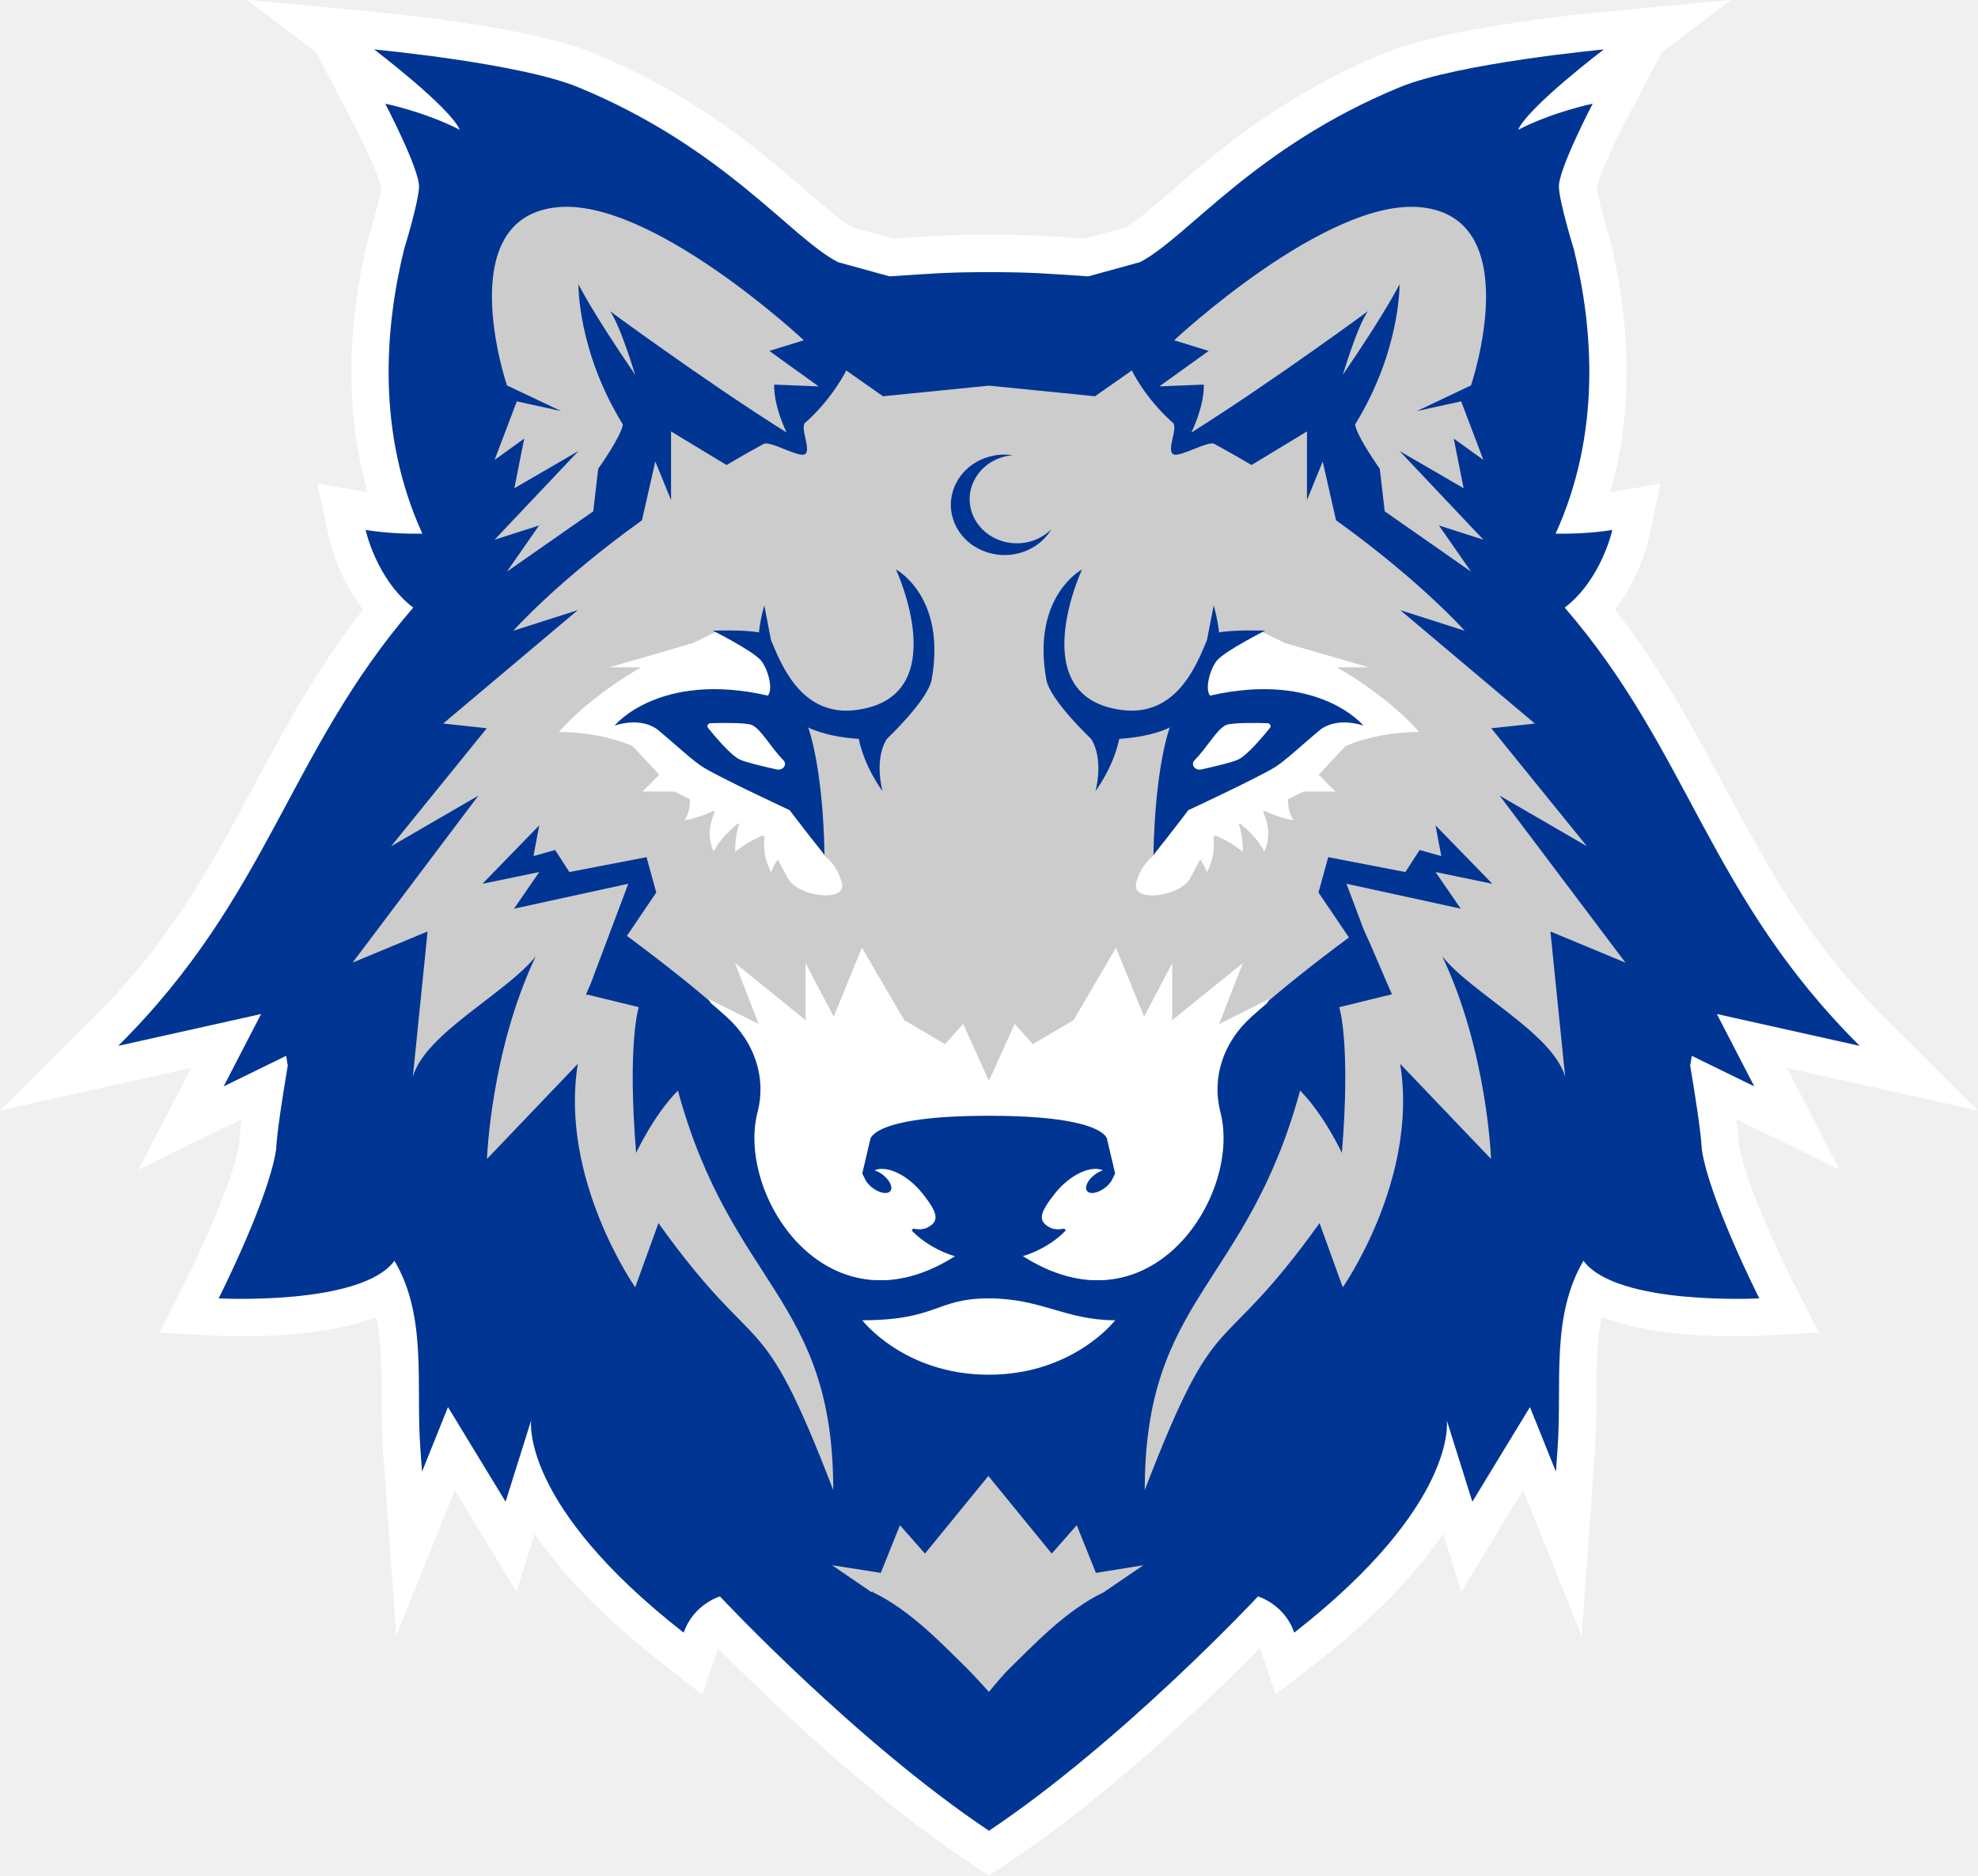
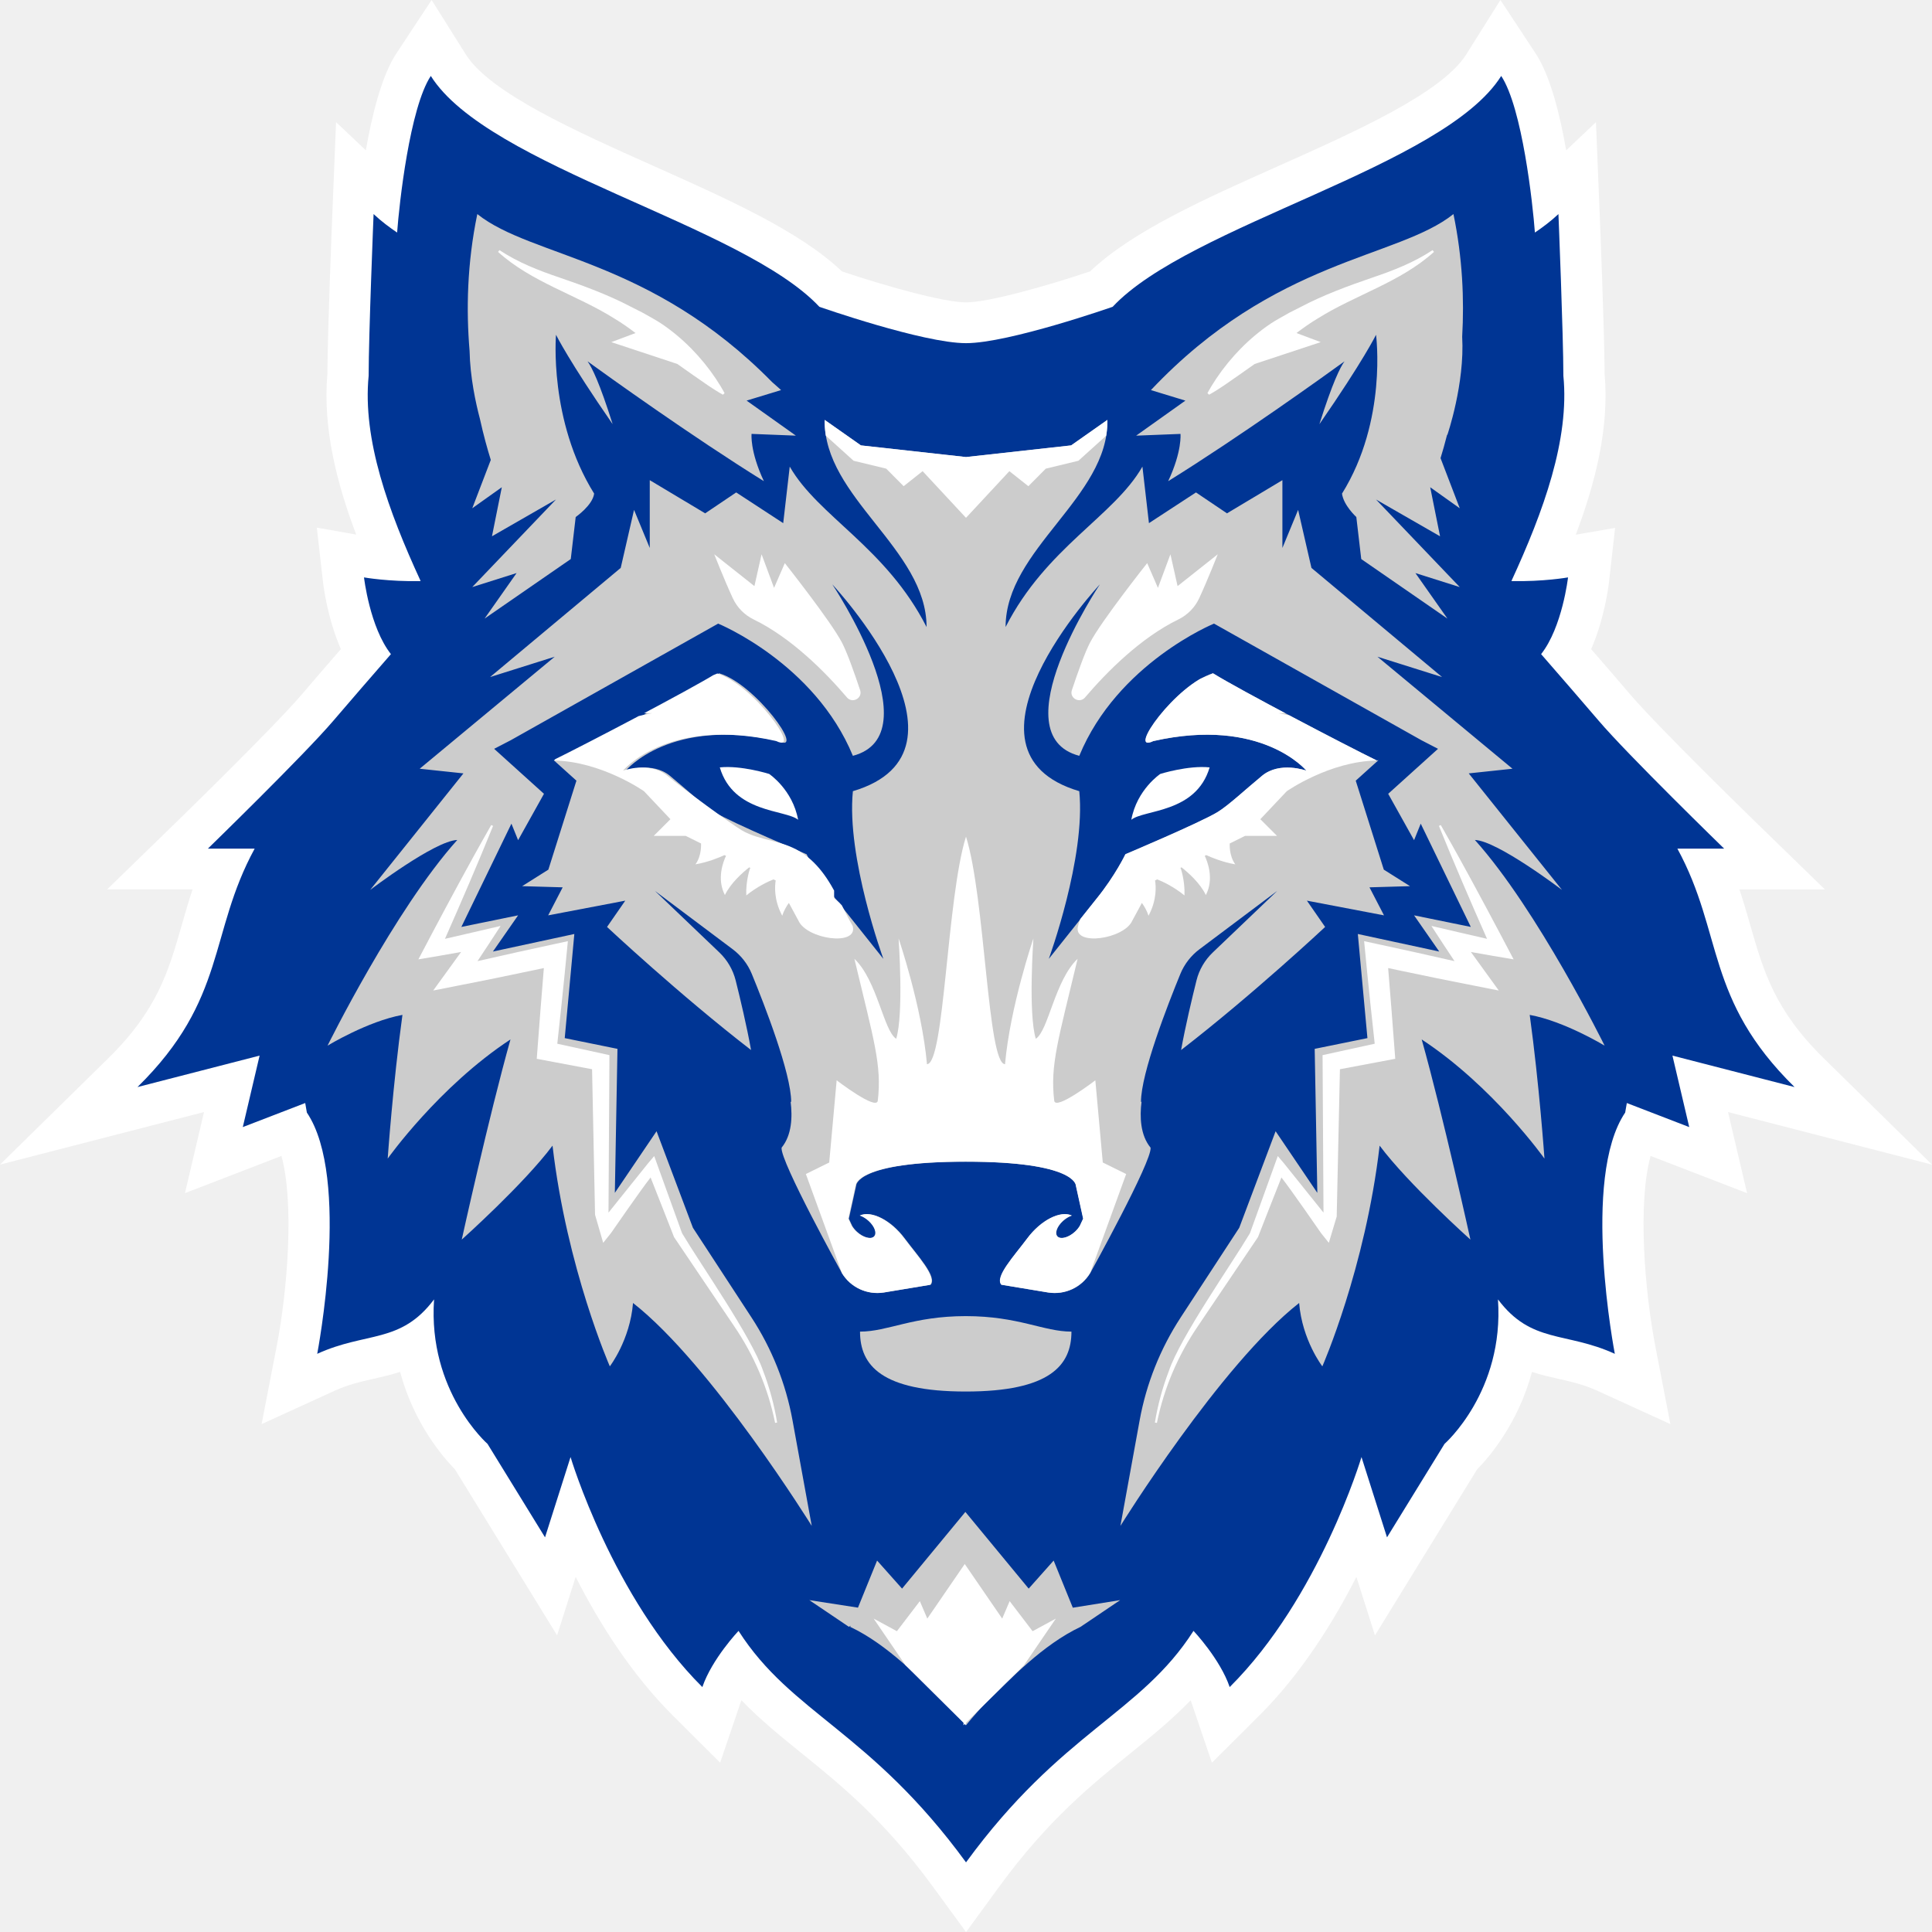
- <svg xmlns="http://www.w3.org/2000/svg" id="Layer_2" viewBox="0 0 958.55 908.96">
+ <svg xmlns="http://www.w3.org/2000/svg" id="Layer_2" data-name="Layer 2" viewBox="0 0 950 950">
  <defs>
    <style>
      .cls-1 {
        fill: #003594;
      }

      .cls-2 {
        fill: #fff;
      }

      .cls-3 {
        fill: none;
      }

      .cls-4 {
        fill: #ccc;
      }

      .cls-5 {
        fill: #123992;
      }

      .cls-6 {
        clip-path: url(#clippath);
      }
    </style>
    <clipPath id="clippath">
-       <path class="cls-3" d="M474.28,600.28c-67.92,56.19-118.16-18.96-107.18-61.24,4.31-16.6-1.19-33.9-15.12-46.39-40.55-36.36-107.97-80.3-107.97-80.3l-37.84,29.78,35.07-56.57-42.45,24.5,35.99-57.16-21.23-2.29,65.51-54.95-31.36,9.98,142.61-101.24,5.98-34.3,31.38,21.91,51.6-5.15,51.6,5.15,31.38-21.91,5.98,34.3,142.61,101.24-31.36-9.98,65.51,54.95-21.23,2.29,35.99,57.16-42.45-24.5,35.07,56.57-37.84-29.78s-67.42,43.95-107.97,80.3c-13.93,12.49-19.43,29.79-15.12,46.39,10.98,42.28-39.26,117.43-107.18,61.24l-5.61-5.66-4.37,5.66Z" />
+       <path class="cls-3" d="M786.95,494.09s-30.93-46.77-61.76-81.09c11.06.37,42.83,24.56,42.83,24.56l-45.86-57.3,21.51-2.29-66.39-55.08,31.78,10-64.24-53.67-6.55-28.53-7.73,18.72v-33.33l-27.25,16.31-15.25-10.28-23.12,15.1-3.21-27.8c-13.98,24.45-47.32,39.67-67.28,78.88,0-38.35,50.73-63.75,50.07-101.82l-17.82,12.53-51.68,5.73-51.68-5.73-17.82-12.53c-.66,38.06,50.07,63.47,50.07,101.82-19.96-39.21-53.3-54.43-67.28-78.88l-3.21,27.8-23.12-15.1-15.25,10.28-27.25-16.31v33.33l-7.73-18.72-6.55,28.53-64.24,53.67,31.78-10-66.39,55.08,21.51,2.29-45.86,57.3s31.77-24.18,42.83-24.56c-30.83,34.32-61.76,81.09-61.76,81.09,0,0,19.74-12.02,36.83-15.13-4.73,34.45-7.25,70.66-7.25,70.66,0,0,41.97-68.9,60.37-58.59-10.67,38.03-23.96,98.43-23.96,98.43,0,0,30.58-27.37,44.64-46.21,7.04,60.45,28.17,108.53,28.17,108.53,0,0,9.93-12.86,11.41-31.16,38.65,30.27,85.85,129.65,85.85,129.65l-9.46-51.93c-3.28-18.01-10.14-35.2-20.18-50.58l-28.79-44.08-17.88-47.47-20.51,30.29,1.29-70.8-25.93-5.28,4.72-51.2-40.03,8.63,12.38-17.8-27.9,5.7,24.62-50.78,3.29,8.12,12.72-22.8-24.33-21.97-.78-.15,109.5-61.57s47.43,19.4,66.25,65.01c39.41-10.37-10.13-84.31-10.13-84.31,0,0,76.7,81.93,10.13,101.7-3.26,32.61,14.99,82.45,14.99,82.45-18.33-12.94-19.11-38.06-37.75-51.43-10.06-7.21-21.55-6.36-30.59-11.75-5.4-3.22-28.29-19.99-36.64-26.86-8.75-7.21-21.75-2.48-21.75-2.48,0,0,21.93-26.62,75.3-14.55,13.37,6.47-11.37-28.07-29.32-33.35-13.91,8.57-63.65,34.57-80.14,42.68l11.23,10.13-13.8,43.75-12.89,8.12,19.93.58-7.14,13.78,37.91-7.23-8.96,12.93s35.35,33.1,70.52,60.29c-2.1-11.69-5.4-25.47-7.53-34-1.31-5.25-4.1-10.03-8.04-13.78l-31.67-30.25,38.26,28.71c4.16,3.12,7.4,7.3,9.37,12.09,6.16,15,19.38,48.85,19.38,63h0c.91,7.43.57,16.37-4.46,22.47-.81,6.59,29.67,61.67,29.67,61.67,4.23,7.05,12.37,10.84,20.55,9.57l22.78-3.78c3.47-3.83-6.23-14.16-12.69-22.83-6.66-8.95-16.3-13.84-21.89-11.24,1.42.48,2.97,1.38,4.36,2.65,3.06,2.78,4.22,6.24,2.59,7.72-1.62,1.48-5.42.42-8.48-2.36-.95-.87-1.72-1.8-2.28-2.72,0,.02,0,.04-.01.06l-.23-.48c-.16-.3-.3-.59-.41-.88l-1.14-2.45,3.61-16.39s0-11.64,54.12-11.64,54.12,11.64,54.12,11.64l3.61,16.39-1.14,2.45c-.11.29-.25.58-.41.88l-.23.48s0-.04-.01-.06c-.56.92-1.32,1.85-2.28,2.72-3.06,2.78-6.85,3.84-8.48,2.36-1.62-1.48-.46-4.94,2.59-7.72,1.39-1.27,2.93-2.17,4.36-2.65-5.59-2.61-15.23,2.28-21.89,11.24-6.43,8.63-16.07,18.91-12.74,22.78l23.09,3.83c8.19,1.26,16.32-2.53,20.55-9.57,0,0,30.48-55.08,29.67-61.67-5.06-6.14-5.38-15.17-4.44-22.62l-.28.15c0-14.15,13.22-48,19.38-63,1.97-4.79,5.21-8.96,9.37-12.09l38.26-28.71-31.67,30.25c-3.93,3.76-6.72,8.53-8.04,13.78-2.15,8.58-5.47,22.5-7.57,34.23,35.27-27.23,70.82-60.52,70.82-60.52l-8.96-12.93,37.91,7.23-7.14-13.78,19.93-.58-12.89-8.12-13.8-43.75,11.19-10.09-.83.16c-16.09-7.89-66.52-34.24-80.54-42.87-17.95,5.27-42.69,39.81-29.32,33.35,53.37-12.07,75.3,14.55,75.3,14.55,0,0-13-4.73-21.75,2.48-8.35,6.87-16.71,14.78-22.11,18-9.04,5.39-45.12,20.61-45.12,20.61,0,0-4.96,10.45-14.1,21.74l-23.65,29.69s18.25-49.84,14.99-82.45c-66.56-19.77,10.13-101.7,10.13-101.7,0,0-49.54,73.94-10.13,84.31,18.82-45.62,66.25-65.01,66.25-65.01l102,57.35,8.15,4.22-24.5,22.12,12.72,22.8,3.28-8.12,24.62,50.78-27.9-5.7,12.38,17.8-40.03-8.63,4.72,51.2-25.93,5.28,1.29,70.8-20.51-30.29-17.88,47.47-28.79,44.08c-10.04,15.37-16.9,32.56-20.18,50.58l-9.46,51.93s47.2-99.38,85.85-129.65c1.48,18.29,11.41,31.16,11.41,31.16,0,0,21.13-48.08,28.17-108.53,14.06,18.84,44.64,46.21,44.64,46.21,0,0-13.29-60.41-23.96-98.43,35.23,23.15,60.37,58.59,60.37,58.59,0,0-2.52-36.22-7.25-70.66,17.1,3.11,36.83,15.13,36.83,15.13Z" />
    </clipPath>
  </defs>
  <g id="Logos">
    <g>
-       <path class="cls-2" d="M469.2,902.22c-49.67-33.23-98.95-80.93-121.25-103.53l-7.57,22.52-20.18-15.76c-26.84-20.96-47.3-41.8-61.07-62.2l-8.81,28.01-29.89-49.1-28.41,70.64-6.41-90.07c-.63-8.9-.67-17.71-.7-26.22-.05-13.51-.1-26.54-2.6-38.29-15.76,6.18-37.56,9.3-65.23,9.3-7.17,0-11.88-.25-12.08-.26l-27.76-1.47,12.55-24.8c6.29-12.45,23.13-48.39,26.02-66.07v-.22c.13-1.84.33-5.03,1.3-12.35l-50.01,24.45,25.51-49.29L0,538.15l44.5-44.19c38.33-38.06,57.88-74.57,78.58-113.22,14.88-27.79,30.21-56.4,52.85-85.27-12.01-15.57-15.96-32.47-16.47-34.85l-5.68-26.41,24.32,4.35c-10.46-37.13-10.49-78.76.12-122.06l.13-.53.16-.52c2.99-9.68,5.79-20.6,6.36-24.68-1.22-4.99-7.61-19.46-14.24-32.12l-17.39-33.25L119.83,0l63.18,5.91c7.5.7,74.13,7.22,104.17,19.62,49.91,20.61,80.92,47.4,103.57,66.96,8.82,7.62,16.54,14.29,22.23,17.63l19.99,5.5c1.99-.13,3.85-.26,5.6-.37,14.5-.97,22.49-1.5,40.7-1.5s26.19.53,40.7,1.5c1.75.12,3.61.24,5.6.37l19.99-5.5c5.69-3.34,13.41-10.01,22.23-17.63,22.65-19.56,53.66-46.36,103.57-66.96,30.04-12.41,96.67-18.92,104.17-19.62l63.22-5.92-33.44,25.39-17.4,33.25c-6.62,12.67-13.02,27.14-14.24,32.12.56,4.04,3.36,14.98,6.36,24.67l.16.52.13.53c10.6,43.31,10.58,84.94.11,122.07l24.26-4.24-5.62,26.29c-.51,2.39-4.47,19.29-16.47,34.85,22.64,28.87,37.97,57.48,52.85,85.27,20.7,38.65,40.25,75.16,78.58,113.22l44.5,44.19-92.6-20.64,25.51,49.3-50.01-24.45c.97,7.32,1.17,10.51,1.28,12.35v.22c2.9,17.68,19.74,53.62,26.03,66.07l12.54,24.8-27.75,1.48c-.2.01-4.91.26-12.08.26-27.67,0-49.48-3.12-65.23-9.3-2.51,11.76-2.55,24.78-2.6,38.29-.03,8.52-.06,17.33-.7,26.22l-6.41,90.06-28.41-70.64-29.89,49.1-8.81-28.02c-13.77,20.39-34.23,41.24-61.07,62.2l-20.18,15.76-7.57-22.52c-22.31,22.6-71.58,70.3-121.25,103.53l-10.08,6.74-10.08-6.74Z" />
-       <path class="cls-1" d="M479.27,131.88c-20.79,0-27.33.69-48.16,2.04l-24.98-6.87c-23.08-11.88-54.97-55.48-125.87-84.76-28.4-11.73-98.94-18.33-98.94-18.33,0,0,36.51,27.72,41.5,38.94-17.25-8.86-36.13-12.65-36.13-12.65,0,0,16.71,31.94,16.38,40.39-.31,7.73-7.25,30.16-7.25,30.16-9.36,38.24-13.37,89.05,8.84,137.79-15.41.37-27.48-1.79-27.48-1.79,0,0,5.13,23.86,23.06,37.64-60.74,70.39-69.72,139.64-142.97,212.38l69.26-15.44-18.15,35.07,30.28-14.8c.28,1.56.54,3.12.8,4.67-5.98,35.51-5.37,38.92-5.68,40.93-3.72,24.26-27.83,71.93-27.83,71.93,0,0,68.99,3.67,85.22-18.21,15.95,27.14,10.3,59.43,12.51,90.49l.83,11.7,12.59-31.3,27.91,45.85,12.38-39.38s-5.67,40.68,73.95,102.85c4.63-13.79,17.55-17.57,17.55-17.57,0,0,65.6,70.23,130.37,113.56,64.77-43.33,130.37-113.56,130.37-113.56,0,0,12.92,3.79,17.55,17.57,79.61-62.17,73.95-102.85,73.95-102.85l12.38,39.38,27.91-45.85,12.59,31.3.83-11.7c2.21-31.06-3.44-63.35,12.51-90.49,16.23,21.88,85.22,18.21,85.22,18.21,0,0-24.11-47.66-27.83-71.93-.31-2.02.3-5.43-5.68-40.93.26-1.55.53-3.11.8-4.67l30.28,14.8-18.15-35.07,69.26,15.44c-73.25-72.74-82.23-141.98-142.97-212.38,17.93-13.77,23.06-37.64,23.06-37.64,0,0-12.07,2.16-27.48,1.79,22.21-48.74,18.21-99.55,8.84-137.79,0,0-6.94-22.43-7.25-30.16-.34-8.45,16.38-40.39,16.38-40.39,0,0-18.88,3.8-36.13,12.65,4.99-11.22,41.5-38.94,41.5-38.94,0,0-70.55,6.6-98.94,18.33-70.9,29.28-102.78,72.88-125.87,84.76l-24.98,6.87c-20.83-1.35-27.38-2.04-48.16-2.04Z" />
-       <polygon class="cls-5" points="479.27 826.27 479.27 826.27 479.27 826.27 479.27 826.27" />
-       <path class="cls-4" d="M787.69,466.47l-60.94-80.9h0s42.26,24.5,42.26,24.5l-46.34-57.16,21.13-2.29-65.22-54.95,31.22,9.98s-21.35-24.08-62.35-53.54l-6.46-28.46-7.62,18.67v-33.25l-26.89,16.27c-5.78-3.43-11.8-6.85-18.05-10.26-2.98-1.62-16.73,6.68-19.81,5.07-3.75-1.95,3.13-13.81-.78-15.74-13.08-11.79-19.37-24.88-19.37-24.88l-17.82,12.5-51.37-5.15-51.37,5.15-17.82-12.5s-6.3,13.09-19.37,24.88c-3.91,1.92,2.97,13.78-.78,15.74-3.09,1.61-16.83-6.69-19.81-5.07-6.25,3.4-12.27,6.83-18.05,10.26l-26.89-16.27v33.25h0l-7.62-18.67-6.46,28.46c-41,29.47-62.35,53.54-62.35,53.54l31.22-9.98-65.22,54.95,21.13,2.29-46.34,57.16,42.26-24.5h0s-60.94,80.9-60.94,80.9l36.34-15.1-7.15,70.49c5.89-21.07,45.39-40.61,59.57-58.45-21.85,45.98-23.64,98.2-23.64,98.2l44.04-46.1c-9.07,55.69,27.8,108.28,27.8,108.28l11.26-31.08c50.1,69.82,48.48,35.24,84.71,129.35,0-93.57-49.39-98.56-75.29-193.59-11.79,11.97-20.24,30.22-20.24,30.22-4.36-53.26,1.27-70.63,1.27-70.63l-25.01-6.12-.58.85.34-.91-.28-.07c.78-1.76,1.52-3.47,2.23-5.11l18.23-48.44-55.37,12.07,12.22-17.75-27.53,5.69,27.53-28.31-2.79,14.88,10.49-2.94,6.89,10.68,37.41-7.21,4.71,17.13-14.23,21c16.83,12.48,34.46,26.3,48.75,39.17,13.86,12.49,19.35,29.79,15.05,46.39-10.94,42.28,39.09,117.43,106.7,61.24l4.66-10.37,5.28,10.37c67.61,56.19,117.63-18.96,106.7-61.24-4.29-16.6,1.19-33.9,15.05-46.39,13.99-12.6,31.2-26.12,47.71-38.4l-14.75-21.77,4.71-17.13,37.41,7.21,6.89-10.68,10.49,2.94-2.79-14.88,27.53,28.31-27.53-5.69,12.22,17.75-55.37-12.07,8.38,22.27c3.72,7.88,7.71,17.8,13.65,31.29l-1.71.42.21.56-.36-.53-23.67,5.8s5.64,17.37,1.27,70.63c0,0-8.45-18.25-20.24-30.22-25.91,95.03-75.29,100.02-75.29,193.59,36.23-94.11,34.61-59.53,84.71-129.35l11.26,31.08s36.87-52.59,27.8-108.28l44.04,46.1s-1.79-52.22-23.64-98.2c14.18,17.84,53.68,37.38,59.57,58.45l-7.15-70.49,36.34,15.1Z" />
-       <path class="cls-2" d="M687.66,354.65c-15.85-18.11-39.82-31.27-39.82-31.27h15.52l-40.76-11.8-12.26-5.99-18.63,8.94-21.83,33.38-10.22,59.25v6.88l-.18.24s-7.11,5-8.93,13.95c-1.95,9.57,22.45,6.01,26.42-3.07l4.64-8.69c1.29,1.83,2.47,3.94,3.22,6.28,4.19-7.9,3.59-14.79,3.16-17.3l1.06-.53c2.4.97,7.83,3.44,13.21,7.87.29-7.4-1.89-13.47-1.89-13.47l-.62.24,1.09-.54c3.3,2.63,9.02,7.75,11.79,13.58,4.08-7.93.79-16.43-.53-19.23l.73-.37c2.37,1.1,7.91,3.47,14.09,4.53-3.15-4.33-2.7-10.23-2.7-10.23h0l7.43-3.72h15.52l-8.1-8.18,12.82-13.74s12.82-6.6,35.77-7Z" />
-       <path class="cls-2" d="M270.89,354.65c15.85-18.11,39.82-31.27,39.82-31.27h-15.52s40.76-11.8,40.76-11.8l12.26-5.99,18.63,8.94,21.83,33.38,10.22,59.25v6.88s.18.24.18.24c0,0,7.11,5,8.93,13.95,1.95,9.57-22.45,6.01-26.42-3.07l-4.64-8.69c-1.29,1.83-2.47,3.94-3.22,6.28-4.19-7.9-3.59-14.79-3.16-17.3l-1.06-.53c-2.4.97-7.83,3.44-13.21,7.87-.29-7.4,1.89-13.47,1.89-13.47l.62.24-1.09-.54c-3.3,2.63-9.02,7.75-11.79,13.58-4.08-7.93-.79-16.43.53-19.23l-.73-.37c-2.37,1.1-7.91,3.47-14.09,4.53,3.15-4.33,2.7-10.23,2.7-10.23h0l-7.43-3.72h-15.52s8.1-8.18,8.1-8.18l-12.82-13.74s-12.82-6.6-35.77-7Z" />
+       <path class="cls-2" d="M458.57,927.51c-23.76-32.52-45.28-49.94-64.27-65.3-10.38-8.4-20.42-16.52-29.75-26.19l-10.44,30.71-23.13-23.03c-20.77-20.67-36.61-46.09-47.91-68.33l-9.14,28.75-50.22-81.61c-5.88-5.98-20.14-22.49-26.98-47.93-4.49,1.45-8.83,2.44-12.88,3.36-6.52,1.48-12.68,2.89-19.37,5.94l-35.85,16.38,7.44-38.35c5.33-27.61,8.67-70.49,2.32-93.52l-47.44,18.29,9.37-39.87L0,572.66l53.3-52.35c24.09-23.66,29.61-42.9,36-65.17,1.62-5.64,3.32-11.59,5.4-17.81h-42.02l35.31-34.34c.47-.45,46.95-45.7,60.44-61.57,4.08-4.8,12.21-14.2,19.18-22.24-6.54-14.99-8.52-30.73-8.78-33.02l-3.05-26.72,19.37,3.43c-9.64-25.47-16.5-52.67-14.16-78.98.07-20.84,2.35-77.04,2.45-79.45l1.81-44.39,14.64,13.86c3.07-17.58,7.82-36.7,14.94-47.52L212.23,0l16.82,26.77c11.91,18.96,54.62,38.02,92.3,54.84,36.87,16.46,71.81,32.06,92.67,51.85,20.06,6.77,49.74,15.23,60.99,15.23s40.93-8.46,60.99-15.23c20.85-19.8,55.8-35.4,92.67-51.85,37.68-16.82,80.39-35.88,92.3-54.84l16.82-26.77,17.39,26.41c7.12,10.82,11.88,29.94,14.94,47.52l14.64-13.86,1.81,44.39c.1,2.42,2.38,58.62,2.45,79.45,2.34,26.32-4.53,53.53-14.18,79.01l19.33-3.33-2.99,26.59c-.26,2.29-2.24,18.03-8.78,33.02,6.98,8.05,15.12,17.45,19.18,22.24,13.49,15.87,59.98,61.11,60.44,61.57l35.31,34.34h-42.02c2.07,6.22,3.78,12.16,5.4,17.81,6.39,22.27,11.91,41.5,36,65.16l53.3,52.35-100.31-25.85,9.37,39.87-47.44-18.29c-6.36,23.03-3.01,65.91,2.32,93.53l7.4,38.32-35.8-16.35c-6.69-3.06-12.85-4.46-19.37-5.94-4.05-.92-8.39-1.91-12.88-3.36-6.84,25.44-21.1,41.94-26.98,47.93l-50.22,81.61-9.14-28.75c-11.31,22.24-27.14,47.66-47.91,68.33l-23.13,23.03-10.44-30.71c-9.33,9.67-19.37,17.79-29.75,26.19-18.99,15.36-40.51,32.77-64.27,65.3l-16.43,22.49-16.43-22.49Z" />
+       <path class="cls-1" d="M475,168.74c-21.07,0-72.1-17.88-72.1-17.88-37.83-40.44-162.94-68.74-191.07-113.52-10.35,15.72-15.52,62.76-16.56,77.01-3.5-2.36-7.8-5.53-11.57-9.09,0,0-2.43,59.65-2.43,79.54v-.02c-3.08,31.28,9.75,66.62,25.57,100.94-15.62.37-27.85-1.8-27.85-1.8,0,0,2.8,24.5,13.24,37.73-6.6,7.56-22.2,25.54-28.26,32.68-14.27,16.78-61.75,62.96-61.75,62.96h23c-22.79,41.84-13.5,73.91-57.62,117.24l60.05-15.47-8.26,35.15,30.69-11.83c.28,1.56.55,3.13.81,4.69,21.83,32.31,5.09,118.63,5.09,118.63,24.17-11.04,41.01-4.84,57.46-26.77-3.14,45.3,26.28,71.05,26.28,71.05l28.28,45.96,12.55-39.48s20.64,69.15,64.81,113.11c4.7-13.82,17.79-27.64,17.79-27.64,26.15,40.91,64.66,49.22,111.86,113.83,47.19-64.6,85.71-72.91,111.86-113.83,0,0,13.09,13.82,17.79,27.64,44.17-43.96,64.81-113.11,64.81-113.11l12.55,39.48,28.28-45.96s29.42-25.75,26.28-71.05c16.45,21.93,33.29,15.72,57.46,26.77,0,0-16.75-86.32,5.09-118.63.26-1.56.53-3.12.81-4.69l30.69,11.83-8.26-35.15,60.05,15.47c-44.12-43.33-34.83-75.41-57.62-117.24h23s-47.48-46.17-61.75-62.96c-6.06-7.13-21.66-25.11-28.26-32.68,10.44-13.23,13.24-37.73,13.24-37.73,0,0-12.23,2.17-27.85,1.8,15.82-34.32,28.64-69.66,25.56-100.94v.02c0-19.89-2.43-79.54-2.43-79.54-3.76,3.56-8.06,6.73-11.57,9.09-1.05-14.24-6.22-61.29-16.56-77.01-28.13,44.78-153.24,73.08-191.07,113.52,0,0-51.03,17.88-72.1,17.88Z" />
+       <polygon class="cls-5" points="475 854.75 475 854.75 475 854.75 475 854.75" />
+       <g>
+         <path class="cls-4" d="M475.13,571.23c-54.12,0-54.12,11.64-54.12,11.64l-3.61,16.39,1.14,2.45c.11.29.25.58.41.88l.23.48s0-.04.01-.06c.56.92,1.32,1.85,2.28,2.72,3.06,2.78,6.85,3.84,8.48,2.36,1.62-1.48.46-4.94-2.59-7.72-1.39-1.27-2.93-2.17-4.36-2.65,5.59-2.61,15.23,2.28,21.89,11.24,6.43,8.63,16.07,18.91,12.74,22.78l-23.09,3.83c-8.19,1.26-16.32-2.53-20.55-9.57,0,0-30.48-55.08-29.67-61.67,5.06-6.14,5.38-15.17,4.44-22.62l.28.15c0-14.15-13.22-48-19.38-63-1.97-4.79-5.21-8.96-9.37-12.09l-38.26-28.71,31.67,30.25c3.93,3.76,6.72,8.53,8.04,13.78,2.15,8.58,5.47,22.5,7.57,34.23-35.27-27.23-70.82-60.52-70.82-60.52l8.96-12.93-37.91,7.23,7.14-13.78-19.93-.58,12.89-8.12,13.8-43.75-11.19-10.09.83.16c16.09-7.89,66.52-34.24,80.54-42.87,17.95,5.27,42.69,39.81,29.32,33.35-53.37-12.07-75.3,14.55-75.3,14.55,0,0,13-4.73,21.75,2.48,8.35,6.87,16.71,14.78,22.11,18,9.04,5.39,45.12,20.61,45.12,20.61,0,0,4.96,10.45,14.1,21.74l23.65,29.69s-18.25-49.84-14.99-82.45c66.56-19.77-10.13-101.7-10.13-101.7,0,0,49.54,73.94,10.13,84.31-18.82-45.62-66.25-65.01-66.25-65.01l-102,57.35-8.15,4.22,24.5,22.12-12.72,22.8-3.28-8.12-24.62,50.78,27.9-5.7-12.38,17.8,40.03-8.63-4.72,51.2,25.93,5.28-1.29,70.8,20.51-30.29,17.88,47.47,28.79,44.08c10.04,15.37,16.9,32.56,20.18,50.58l9.46,51.93s-49.23-79.34-87.88-109.61c-1.48,18.29-11.41,31.16-11.41,31.16,0,0-21.13-48.08-28.17-108.53-14.06,18.84-44.64,46.21-44.64,46.21,0,0,13.29-60.41,23.96-98.43-35.23,23.15-60.37,58.59-60.37,58.59,0,0,2.52-36.22,7.25-70.66-17.1,3.11-36.83,15.13-36.83,15.13,0,0,32.96-66.82,63.79-101.14-11.06.37-42.83,24.56-42.83,24.56l45.86-57.3-21.51-2.29,66.39-55.08-31.78,10,64.24-53.67,6.55-28.53,7.73,18.72v-33.33s27.25,16.31,27.25,16.31l15.25-10.28,23.12,15.1,3.21-27.8c13.98,24.45,47.32,39.67,67.28,78.88,0-38.35-50.73-63.75-50.07-101.82l17.82,12.53,51.68,5.73s51.68-5.73,51.68-5.73l17.82-12.53c.66,38.06-50.07,63.47-50.07,101.82,19.96-39.21,53.3-54.43,67.28-78.88l3.21,27.8,23.12-15.1,15.25,10.28,27.25-16.31v33.33l7.73-18.72,6.55,28.53,64.24,53.67-31.78-10,66.39,55.08-21.51,2.29,45.86,57.3s-31.77-24.18-42.83-24.56c30.83,34.32,63.79,101.14,63.79,101.14,0,0-19.74-12.02-36.83-15.13,4.73,34.45,7.25,70.66,7.25,70.66,0,0-25.14-35.44-60.37-58.59,10.67,38.03,23.96,98.43,23.96,98.43,0,0-30.58-27.37-44.64-46.21-7.04,60.45-28.17,108.53-28.17,108.53,0,0-9.93-12.86-11.41-31.16-38.65,30.27-87.88,109.61-87.88,109.61l9.46-51.93c3.28-18.01,10.14-35.2,20.18-50.58l28.79-44.08,17.88-47.47,20.51,30.29-1.29-70.8,25.93-5.28-4.72-51.2,40.03,8.63-12.38-17.8,27.9,5.7-24.62-50.78-3.28,8.12-12.72-22.8,24.5-22.12-8.15-4.22-102-57.35s-47.43,19.4-66.25,65.01c-39.41-10.37,10.13-84.31,10.13-84.31,0,0-76.7,81.93-10.13,101.7,3.26,32.61-14.99,82.45-14.99,82.45l23.65-29.69c9.14-11.3,14.1-21.74,14.1-21.74,0,0,36.08-15.22,45.12-20.61,5.4-3.22,13.77-11.13,22.11-18,8.75-7.21,21.75-2.48,21.75-2.48,0,0-21.93-26.62-75.3-14.55-13.37,6.47,11.37-28.07,29.32-33.35,14.02,8.64,64.45,34.98,80.54,42.87l.83-.16-11.19,10.09,13.8,43.75,12.89,8.12-19.93.58,7.14,13.78-37.91-7.23,8.96,12.93s-35.55,33.29-70.82,60.52c2.1-11.74,5.43-25.65,7.57-34.23,1.31-5.25,4.1-10.03,8.04-13.78l31.67-30.25-38.26,28.71c-4.16,3.12-7.4,7.3-9.37,12.09-6.16,15-19.38,48.85-19.38,63l.28-.15c-.94,7.46-.62,16.48,4.44,22.62.81,6.59-29.67,61.67-29.67,61.67-4.23,7.05-12.37,10.84-20.55,9.57l-23.09-3.83c-3.33-3.87,6.31-14.15,12.74-22.78,6.66-8.95,16.3-13.84,21.89-11.24-1.42.48-2.97,1.38-4.36,2.65-3.06,2.78-4.22,6.24-2.59,7.72,1.62,1.48,5.42.42,8.48-2.36.95-.87,1.72-1.8,2.28-2.72,0,.02,0,.04.01.06l.23-.48c.16-.3.3-.59.41-.88l1.14-2.45-3.61-16.39s0-11.64-54.12-11.64h.26Z" />
+         <path class="cls-2" d="M375.25,674.13c-5.66-16.69-30.57-52.12-39.86-67.71-1.15-3.29-13.4-36.97-13.7-37.96l-3.04,3.57s-19.18,23.96-19.44,24.24l.44-74.07.02-3.37c-.58-.12-17.52-3.84-25.64-5.61.73-6.77,2.12-19.63,2.12-19.63,1.09-10.15,2.09-20.6,3.08-30.8,0,0-7.06,1.53-7.06,1.53-11.48,2.44-25.45,5.57-36.89,8.18,0,0-.46.11-.5.12,1.82-2.72,3.64-5.45,5.43-8.2,0,0,5.95-9.12,5.95-9.12-8.86,2.11-18.29,4.22-27.36,6.34,7.96-17.97,16.54-37.89,23.65-55.51,0,0-.91-.43-.91-.43-2.1,3.64-6.3,11.13-8.33,14.8-8.68,15.7-19.17,35.36-27.48,51.23,6.94-1.13,14-2.37,21-3.62-2.22,3.07-4.43,6.14-6.66,9.21l-7.06,9.74,12.06-2.38c11.49-2.23,25.64-5.13,37.03-7.54,0,0,2.71-.58,5.32-1.14-1.1,12.91-2.27,28.71-3.17,40.43l-.32,4.2c1.44.27,19.42,3.66,27.2,5.13l1.47,71.56s3.05,10.65,4,13.8l3.81-4.76s15.11-21.88,19.5-27.37c3.58,9.11,11.58,29.31,11.53,29.32.1.16,29.39,43.55,29.5,43.72,9.82,14.36,16.77,30.6,20.19,47.64l1-.18c-1.43-8.65-3.73-17.17-6.89-25.39Z" />
+         <path class="cls-2" d="M574.75,674.13c5.66-16.69,30.57-52.12,39.86-67.71,1.15-3.29,13.4-36.97,13.7-37.96l3.04,3.57s19.18,23.96,19.44,24.24l-.44-74.07-.02-3.37c.58-.12,17.52-3.84,25.64-5.61-.73-6.77-2.12-19.63-2.12-19.63-1.09-10.15-2.09-20.6-3.08-30.8,0,0,7.06,1.53,7.06,1.53,11.48,2.44,25.45,5.57,36.89,8.18,0,0,.46.11.5.12-1.82-2.72-3.64-5.45-5.43-8.2,0,0-5.95-9.12-5.95-9.12,8.86,2.11,18.29,4.22,27.36,6.34-7.96-17.97-16.54-37.89-23.65-55.51,0,0,.91-.43.91-.43,2.1,3.64,6.3,11.13,8.33,14.8,8.68,15.7,19.17,35.36,27.48,51.23-6.94-1.13-14-2.37-21-3.62,2.22,3.07,4.43,6.14,6.66,9.21l7.06,9.74-12.06-2.38c-11.49-2.23-25.64-5.13-37.03-7.54,0,0-2.71-.58-5.32-1.14,1.1,12.91,2.27,28.71,3.17,40.43l.32,4.2c-1.44.27-19.42,3.66-27.2,5.13l-1.59,72.43c-.95,3.18-2.93,9.78-3.87,12.93l-3.81-4.76s-15.11-21.88-19.5-27.37c-3.58,9.11-11.58,29.31-11.53,29.32-.1.16-29.39,43.55-29.5,43.72-9.82,14.36-16.77,30.6-20.19,47.64l-1-.18c1.43-8.65,3.73-17.17,6.89-25.39Z" />
+       </g>
      <g class="cls-6">
-         <path class="cls-1" d="M502.84,261.1c-11.34,5.2-25.04.82-30.6-9.79-5.56-10.61-.87-23.44,10.46-28.64,2.59-1.19,5.31-1.87,8.02-2.1-5.07-.73-10.42-.07-15.37,2.2-12.89,5.92-18.22,20.5-11.9,32.57,6.32,12.07,21.9,17.06,34.79,11.14,4.95-2.27,8.78-5.83,11.27-10.03-1.85,1.87-4.09,3.46-6.69,4.65Z" />
-         <polygon class="cls-2" points="479.23 523.8 491.71 496.16 500.13 505.59 500.38 506.07 520.25 494.36 540.8 459.22 554.45 492.7 568.07 466.69 568.07 494.36 602.27 466.69 590.8 496.23 614.96 484.14 600.33 518.7 611.39 563.86 555.47 638.6 479.32 638.6 479.07 638.6 479.4 638.6 479.15 638.6 403 638.6 347.08 563.86 358.14 518.7 343.51 484.14 367.67 496.23 356.2 466.69 390.4 494.36 390.4 466.69 404.02 492.7 417.67 459.22 438.22 494.36 458.09 506.07 458.34 505.59 466.76 496.16 479.23 523.8" />
+         <g>
+           <path class="cls-2" d="M542.26,571.63l-3.66-40.42s-19.62,15.05-20.22,10.02c-2.09-17.55,2.05-30.14,11.5-69.76-11.21,10.6-14.35,35.36-20.56,39.32-3.81-12.46-1.17-49.35-1.17-49.35,0,0-11.43,33.41-13.96,61.83-8.61,0-9.72-81.7-19.19-111.9-9.47,30.2-10.58,111.9-19.19,111.9-2.53-28.42-13.96-61.83-13.96-61.83,0,0,2.64,36.88-1.17,49.35-6.21-3.96-9.35-28.72-20.56-39.32,9.45,39.61,13.59,52.21,11.5,69.76-.6,5.03-20.22-10.02-20.22-10.02l-3.66,40.42-11.48,5.66,17.72,48.71,9.76,20.05,51.27-13.39,51.27,13.39,9.76-20.05,17.72-48.71-11.48-5.66Z" />
+           <path class="cls-2" d="M676.96,373.94c-16.06-18.15-48.35-23.26-48.35-23.26h15.73l-47.92-19.61-24.7,10.74-22.12,33.46-10.36,59.39v6.89l-.19.24s-7.2,5.02-9.05,13.98c-1.98,9.59,22.76,6.02,26.78-3.08l4.71-8.71c1.31,1.84,2.51,3.95,3.26,6.3,4.25-7.92,3.64-14.82,3.21-17.34l1.08-.53c2.43.97,7.93,3.45,13.39,7.89.3-7.42-1.91-13.5-1.91-13.5l-.63.24,1.1-.55c3.35,2.64,9.14,7.77,11.95,13.62,4.14-7.95.8-16.47-.54-19.27l.74-.37c2.4,1.11,8.02,3.48,14.28,4.54-3.19-4.34-2.74-10.26-2.74-10.26h0l7.53-3.73h15.73l-8.21-8.2,13-13.77s20.99-14.7,44.25-15.09Z" />
+           <path class="cls-2" d="M272.43,373.94c16.06-18.15,48.35-23.26,48.35-23.26h-15.73s47.92-19.61,47.92-19.61l24.7,10.74,22.12,33.46,10.36,59.39v6.89s.19.24.19.24c0,0,7.2,5.02,9.05,13.98,1.98,9.59-22.76,6.02-26.78-3.08l-4.71-8.71c-1.31,1.84-2.51,3.95-3.26,6.3-4.25-7.92-3.64-14.82-3.21-17.34l-1.08-.53c-2.43.97-7.93,3.45-13.39,7.89-.3-7.42,1.91-13.5,1.91-13.5l.63.24-1.1-.55c-3.35,2.64-9.14,7.77-11.95,13.62-4.14-7.95-.8-16.47.54-19.27l-.74-.37c-2.4,1.11-8.02,3.48-14.28,4.54,3.19-4.34,2.74-10.26,2.74-10.26h0l-7.53-3.73h-15.73s8.21-8.2,8.21-8.2l-13-13.77s-20.99-14.7-44.25-15.09Z" />
+           <polygon class="cls-2" points="544.5 203.46 526.68 215.99 475 221.72 423.32 215.99 405.5 203.46 403.57 211.98 419.74 226.57 435.76 230.44 444.34 239.07 453.67 231.68 475 254.62 496.33 231.68 505.66 239.07 514.24 230.44 530.26 226.57 546.43 211.98 544.5 203.46" />
+         </g>
      </g>
-       <path class="cls-1" d="M586.39,337.09c-2.83-3.66.44-13.84,3.61-17.29,4.39-4.78,23.08-14.2,23.08-14.2,0,0-15.24-.53-22.32.88-.75-6.97-2.6-13.09-2.6-13.09l-3.26,16.8h0c-4.79,11.39-14.49,37.22-41.07,33.89-48.36-6.06-19.48-68.13-19.48-68.13,0,0-24.53,12.97-17.31,53.33,1.79,10,21.71,28.77,21.71,28.77,6.43,10.22,2.1,25.35,2.1,25.35,0,0,8.66-11.38,11.54-25.35,16.41-1.05,24.49-5.53,24.49-5.53,0,0-7.15,18.6-7.9,61.76,9.02-11.27,16.91-21.69,16.91-21.69,0,0,32.6-15.19,41.52-20.56,5.33-3.21,13.58-11.1,21.82-17.96,8.63-7.19,21.46-2.47,21.46-2.47,0,0-21.64-26.56-74.3-14.51Z" />
-       <path class="cls-1" d="M434.19,275.95s28.88,62.07-19.48,68.13c-26.58,3.33-36.27-22.5-41.07-33.89h0s-3.26-16.8-3.26-16.8c0,0-1.85,6.12-2.6,13.09-7.08-1.41-22.32-.88-22.32-.88,0,0,18.69,9.42,23.08,14.2,3.17,3.45,6.44,13.63,3.61,17.29-52.66-12.04-74.3,14.51-74.3,14.51,0,0,12.83-4.72,21.46,2.47,8.24,6.86,16.49,14.75,21.82,17.96,8.92,5.38,41.52,20.56,41.52,20.56,0,0,7.89,10.42,16.91,21.69-.75-43.16-7.9-61.76-7.9-61.76,0,0,8.08,4.48,24.49,5.53,2.89,13.98,11.54,25.35,11.54,25.35,0,0-4.33-15.13,2.1-25.35,0,0,19.92-18.77,21.71-28.77,7.21-40.36-17.31-53.33-17.31-53.33Z" />
-       <path class="cls-2" d="M582.1,372.87c-3.02.66-5.22-2.44-3.19-4.49,6.27-6.34,10.94-15.33,15.42-17.1,2.92-1.16,15.52-1,19.84-.82,1.29.06,2.01,1.32,1.27,2.24-3.33,4.14-10.93,13.2-15.31,15.32-2.81,1.36-11.25,3.36-18.02,4.85Z" />
-       <path class="cls-2" d="M376.44,372.87c3.02.66,5.22-2.44,3.19-4.49-6.27-6.34-10.94-15.33-15.42-17.1-2.92-1.16-15.52-1-19.84-.82-1.29.06-2.01,1.32-1.27,2.24,3.33,4.14,10.93,13.2,15.31,15.32,2.81,1.36,11.25,3.36,18.02,4.85Z" />
-       <path class="cls-1" d="M536.6,552.31s0-11.62-57.45-11.62-57.45,11.62-57.45,11.62l-3.84,16.35,1.21,2.44c.12.29.26.58.43.87l.24.48s.01-.04.01-.06c.59.92,1.41,1.84,2.42,2.71,3.24,2.78,7.27,3.83,9,2.36,1.72-1.48.49-4.92-2.75-7.7-1.48-1.26-3.12-2.17-4.63-2.64,5.94-2.6,16.17,2.28,23.24,11.21,7.29,9.19,8.47,13.26,2.61,16.42-1.93,1.05-4.4,1.19-7.1.61l-.77.85s11.07,12.9,32.26,14.76l5.1-16,5.1,16c21.19-1.86,32.26-14.76,32.26-14.76l-.77-.85c-2.7.58-5.16.44-7.1-.61-5.86-3.16-4.68-7.22,2.61-16.42,7.07-8.93,17.3-13.81,23.24-11.21-1.51.47-3.15,1.38-4.63,2.64-3.24,2.78-4.48,6.23-2.75,7.7,1.72,1.48,5.75.42,9-2.36,1.01-.87,1.82-1.79,2.42-2.71,0,.02.01.04.01.06l.24-.48c.17-.3.31-.59.43-.87l1.21-2.44-3.84-16.35Z" />
-       <path class="cls-2" d="M479.14,629.18c-25.61,0-24.92,10.6-61.29,10.6,0,0,20.27,26.39,61.29,26.39s61.29-26.39,61.29-26.39c-24.14,0-35.68-10.6-61.29-10.6Z" />
-       <path class="cls-4" d="M577.36,209.59c40.02-25.13,87.71-60.37,87.71-60.37,0,0-3.29-3.04-14.34,32.4,21.32-31.13,27.48-43.85,27.48-43.85,0,0,.6,32.03-21.51,67.91.74,5.76,11.95,21.48,11.95,21.48l2.39,20.62,41.82,29.21-15.53-22.34,21.51,6.87-40.62-42.96,31.06,18.04-4.78-24.06,14.34,10.31-10.75-28.36-21.51,4.73,26.28-12.46s27.46-80.98-24.2-86.32c-45.7-4.73-119.66,64.45-119.66,64.45l16.73,5.16-23.9,17.19,21.51-.86s.9,8.38-5.97,23.2Z" />
-       <path class="cls-4" d="M381.18,209.59c-40.02-25.13-87.71-60.37-87.71-60.37,0,0,3.29-3.04,14.34,32.4-21.32-31.13-27.48-43.85-27.48-43.85,0,0-.6,32.03,21.51,67.91-.74,5.76-11.95,21.48-11.95,21.48l-2.39,20.62-41.82,29.21,15.53-22.34-21.51,6.87,40.62-42.96-31.06,18.04,4.78-24.06-14.34,10.31,10.75-28.36,21.51,4.73-26.28-12.46s-27.46-80.98,24.2-86.32c45.7-4.73,119.66,64.45,119.66,64.45l-16.73,5.16,23.9,17.19-21.51-.86s-.9,8.38,5.97,23.2Z" />
-       <path class="cls-4" d="M531.09,762.22l-9.29-23.12-12.12,13.76-30.72-37.62-30.72,37.62-12.12-13.76-9.28,23.1-23.6-3.7,19.21,13.11.84-.59-.24.59c18.34,8.76,34.18,25.76,45.78,37.09,2.47,2.41,10.41,11.17,10.41,11.17,3.61-4.39,7.33-8.76,9.81-11.17,11.6-11.33,27.44-28.33,45.78-37.09l19.21-13.11-22.98,3.72Z" />
+       <path class="cls-4" d="M474.87,684.24c-41.57,0-51.98-13.01-51.98-29.46,13.74,0,26.03-7.62,51.98-7.62,25.95,0,38.24,7.62,51.98,7.62,0,16.45-10.41,29.46-51.98,29.46Z" />
+       <path class="cls-4" d="M711.73,213.74s8.57-25,7.25-48.17c1.04-18.22.19-38.74-4.29-60.31-27.48,21.95-87.59,21.72-148.76,86.56l16.95,5.17-24.22,17.23,21.8-.86s.91,8.4-6.05,23.25c35.47-22.03,76.87-51.8,86.71-58.93-2.1,2.86-5.93,10.54-12.35,30.9,21.61-31.2,27.85-43.95,27.85-43.95,0,0,5.67,42.13-16.73,78.09.75,5.77,7.04,11.51,7.04,11.51l2.42,20.67,42.38,29.28-15.74-22.39,21.8,6.89-41.17-43.06,31.48,18.09-4.84-24.12,14.53,10.34-9.45-24.66c1.02-3.31,2.12-7.14,3.21-11.43l.19-.09Z" />
+       <path class="cls-2" d="M647.8,156.69c18.58-11.71,40.81-17.86,57.31-32.83l-.7-.86c-9.18,6.09-19.29,10.02-29.74,13.55-11.83,4.05-23.84,8.48-34.96,14.32-1.26.64-4.47,2.27-5.7,2.89-2.85,1.66-6.49,3.55-9.21,5.38-10.56,7.12-19.6,16.43-26.68,26.93-1.55,2.36-3.06,4.74-4.4,7.26l.82.75c2.53-1.39,4.89-2.92,7.2-4.47,5.09-3.5,10.17-7.05,15.21-10.64l32.47-10.74-11.92-4.47c3.33-2.5,6.71-4.93,10.31-7.07Z" />
+       <path class="cls-4" d="M369.54,213.35l21.8.86-24.22-17.23,16.95-5.17s-1.59-1.47-4.43-3.95c-59.84-60.87-118.03-61.11-144.94-82.6-5.06,24.34-5.48,47.35-3.8,67.23.26,12.97,3.02,25.68,5.09,33.49,1.76,8,3.67,14.81,5.34,20.17l-9.11,23.77,14.53-10.34-4.84,24.12,31.48-18.09-41.17,43.06,21.8-6.89-15.74,22.39,42.38-29.28,2.42-20.67s8.32-5.74,9.07-11.51c-22.4-35.96-18.75-78.09-18.75-78.09,0,0,6.24,12.75,27.85,43.95-6.42-20.36-10.25-28.04-12.35-30.9,9.84,7.13,51.25,36.9,86.71,58.93-6.96-14.86-6.05-23.25-6.05-23.25Z" />
+       <path class="cls-4" d="M527.52,790.54l-9.42-23.18-12.28,13.79-31.13-37.71-31.13,37.71-12.28-13.79-9.4,23.15-23.92-3.7,19.47,13.14.85-.59-.24.59c18.59,8.79,34.64,25.82,46.4,37.18,2.51,2.42,10.55,11.2,10.55,11.2,3.66-4.41,7.43-8.78,9.94-11.2,11.76-11.36,27.81-28.4,46.4-37.18l19.47-13.14-23.29,3.73Z" />
+       <polygon class="cls-2" points="519.18 795.89 507.75 802.09 496.47 787.31 492.8 795.89 474.38 769.05 455.97 795.89 452.3 787.31 441.02 802.09 429.59 795.89 445.25 818.84 473.78 847.12 473.77 848.33 474.38 847.72 475 848.33 474.99 847.12 503.52 818.84 519.18 795.89" />
+       <path class="cls-2" d="M353.94,377.34c10.53-1.1,24.27,3.22,24.27,3.22,0,0,11.52,7.67,14.24,22.54-6.18-5.1-31.81-3.12-38.51-25.76Z" />
+       <path class="cls-2" d="M594.8,377.34c-10.53-1.1-24.27,3.22-24.27,3.22,0,0-11.52,7.67-14.24,22.54,6.18-5.1,31.81-3.12,38.51-25.76Z" />
+       <g>
+         <path class="cls-2" d="M533.52,342.96c10.78-12.63,27.37-29.35,45.92-38.38,4.52-2.2,8.12-5.89,10.23-10.42,4.16-8.99,9.12-21.61,9.12-21.61l-19.75,15.65-3.52-15.65-6.14,16.52-5.29-12.17s-22.57,28.46-28.13,39.13c-2.46,4.72-5.91,14.35-8.9,23.34-1.3,3.9,3.78,6.73,6.47,3.59Z" />
+         <path class="cls-2" d="M416.48,342.96c-10.78-12.63-27.37-29.35-45.92-38.38-4.52-2.2-8.12-5.89-10.23-10.42-4.16-8.99-9.12-21.61-9.12-21.61l19.75,15.65,3.52-15.65,6.14,16.52,5.29-12.17s22.57,28.46,28.13,39.13c2.46,4.72,5.91,14.35,8.9,23.34,1.3,3.9-3.78,6.73-6.47,3.59Z" />
+       </g>
+       <path class="cls-2" d="M302.21,156.69c-18.58-11.71-40.81-17.86-57.31-32.83l.7-.86c9.18,6.09,19.29,10.02,29.74,13.55,11.83,4.05,23.84,8.48,34.96,14.32,1.26.64,4.47,2.27,5.7,2.89,2.85,1.66,6.49,3.55,9.21,5.38,10.56,7.12,19.6,16.43,26.68,26.93,1.55,2.36,3.06,4.74,4.4,7.26l-.82.75c-2.53-1.39-4.89-2.92-7.2-4.47-5.09-3.5-10.17-7.05-15.21-10.64l-32.47-10.74,11.92-4.47c-3.33-2.5-6.71-4.93-10.31-7.07Z" />
    </g>
  </g>
</svg>
